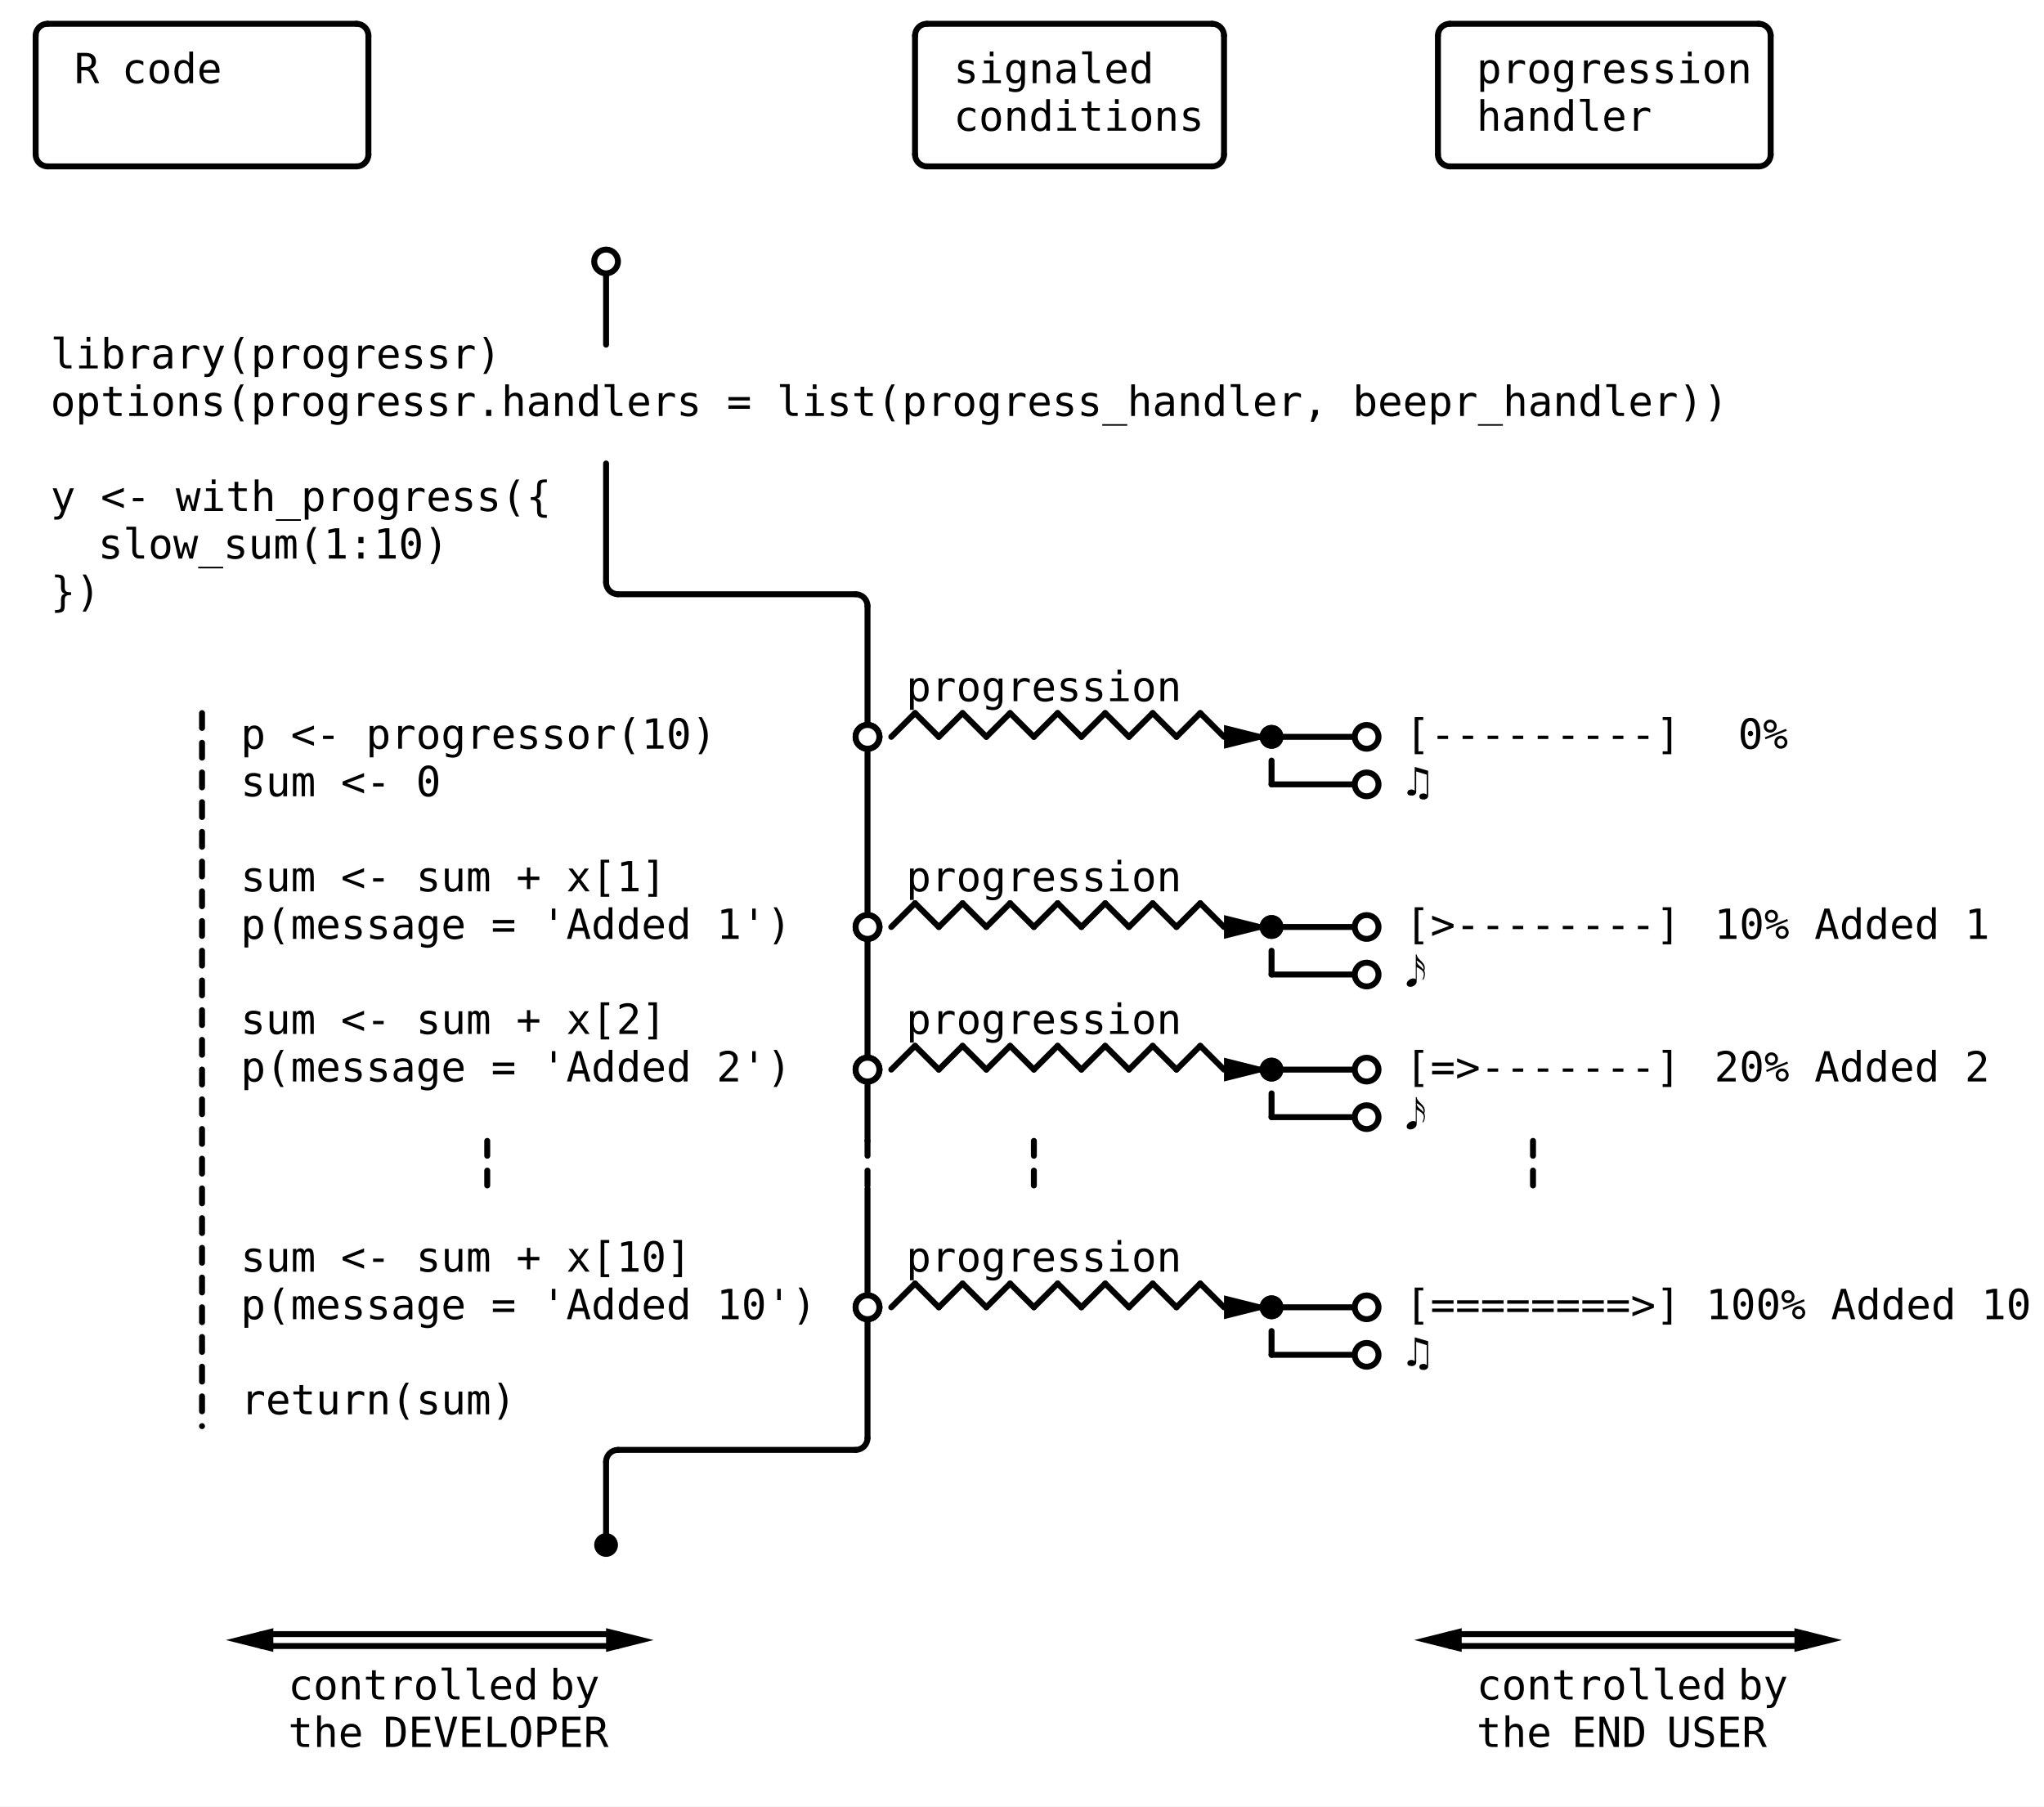
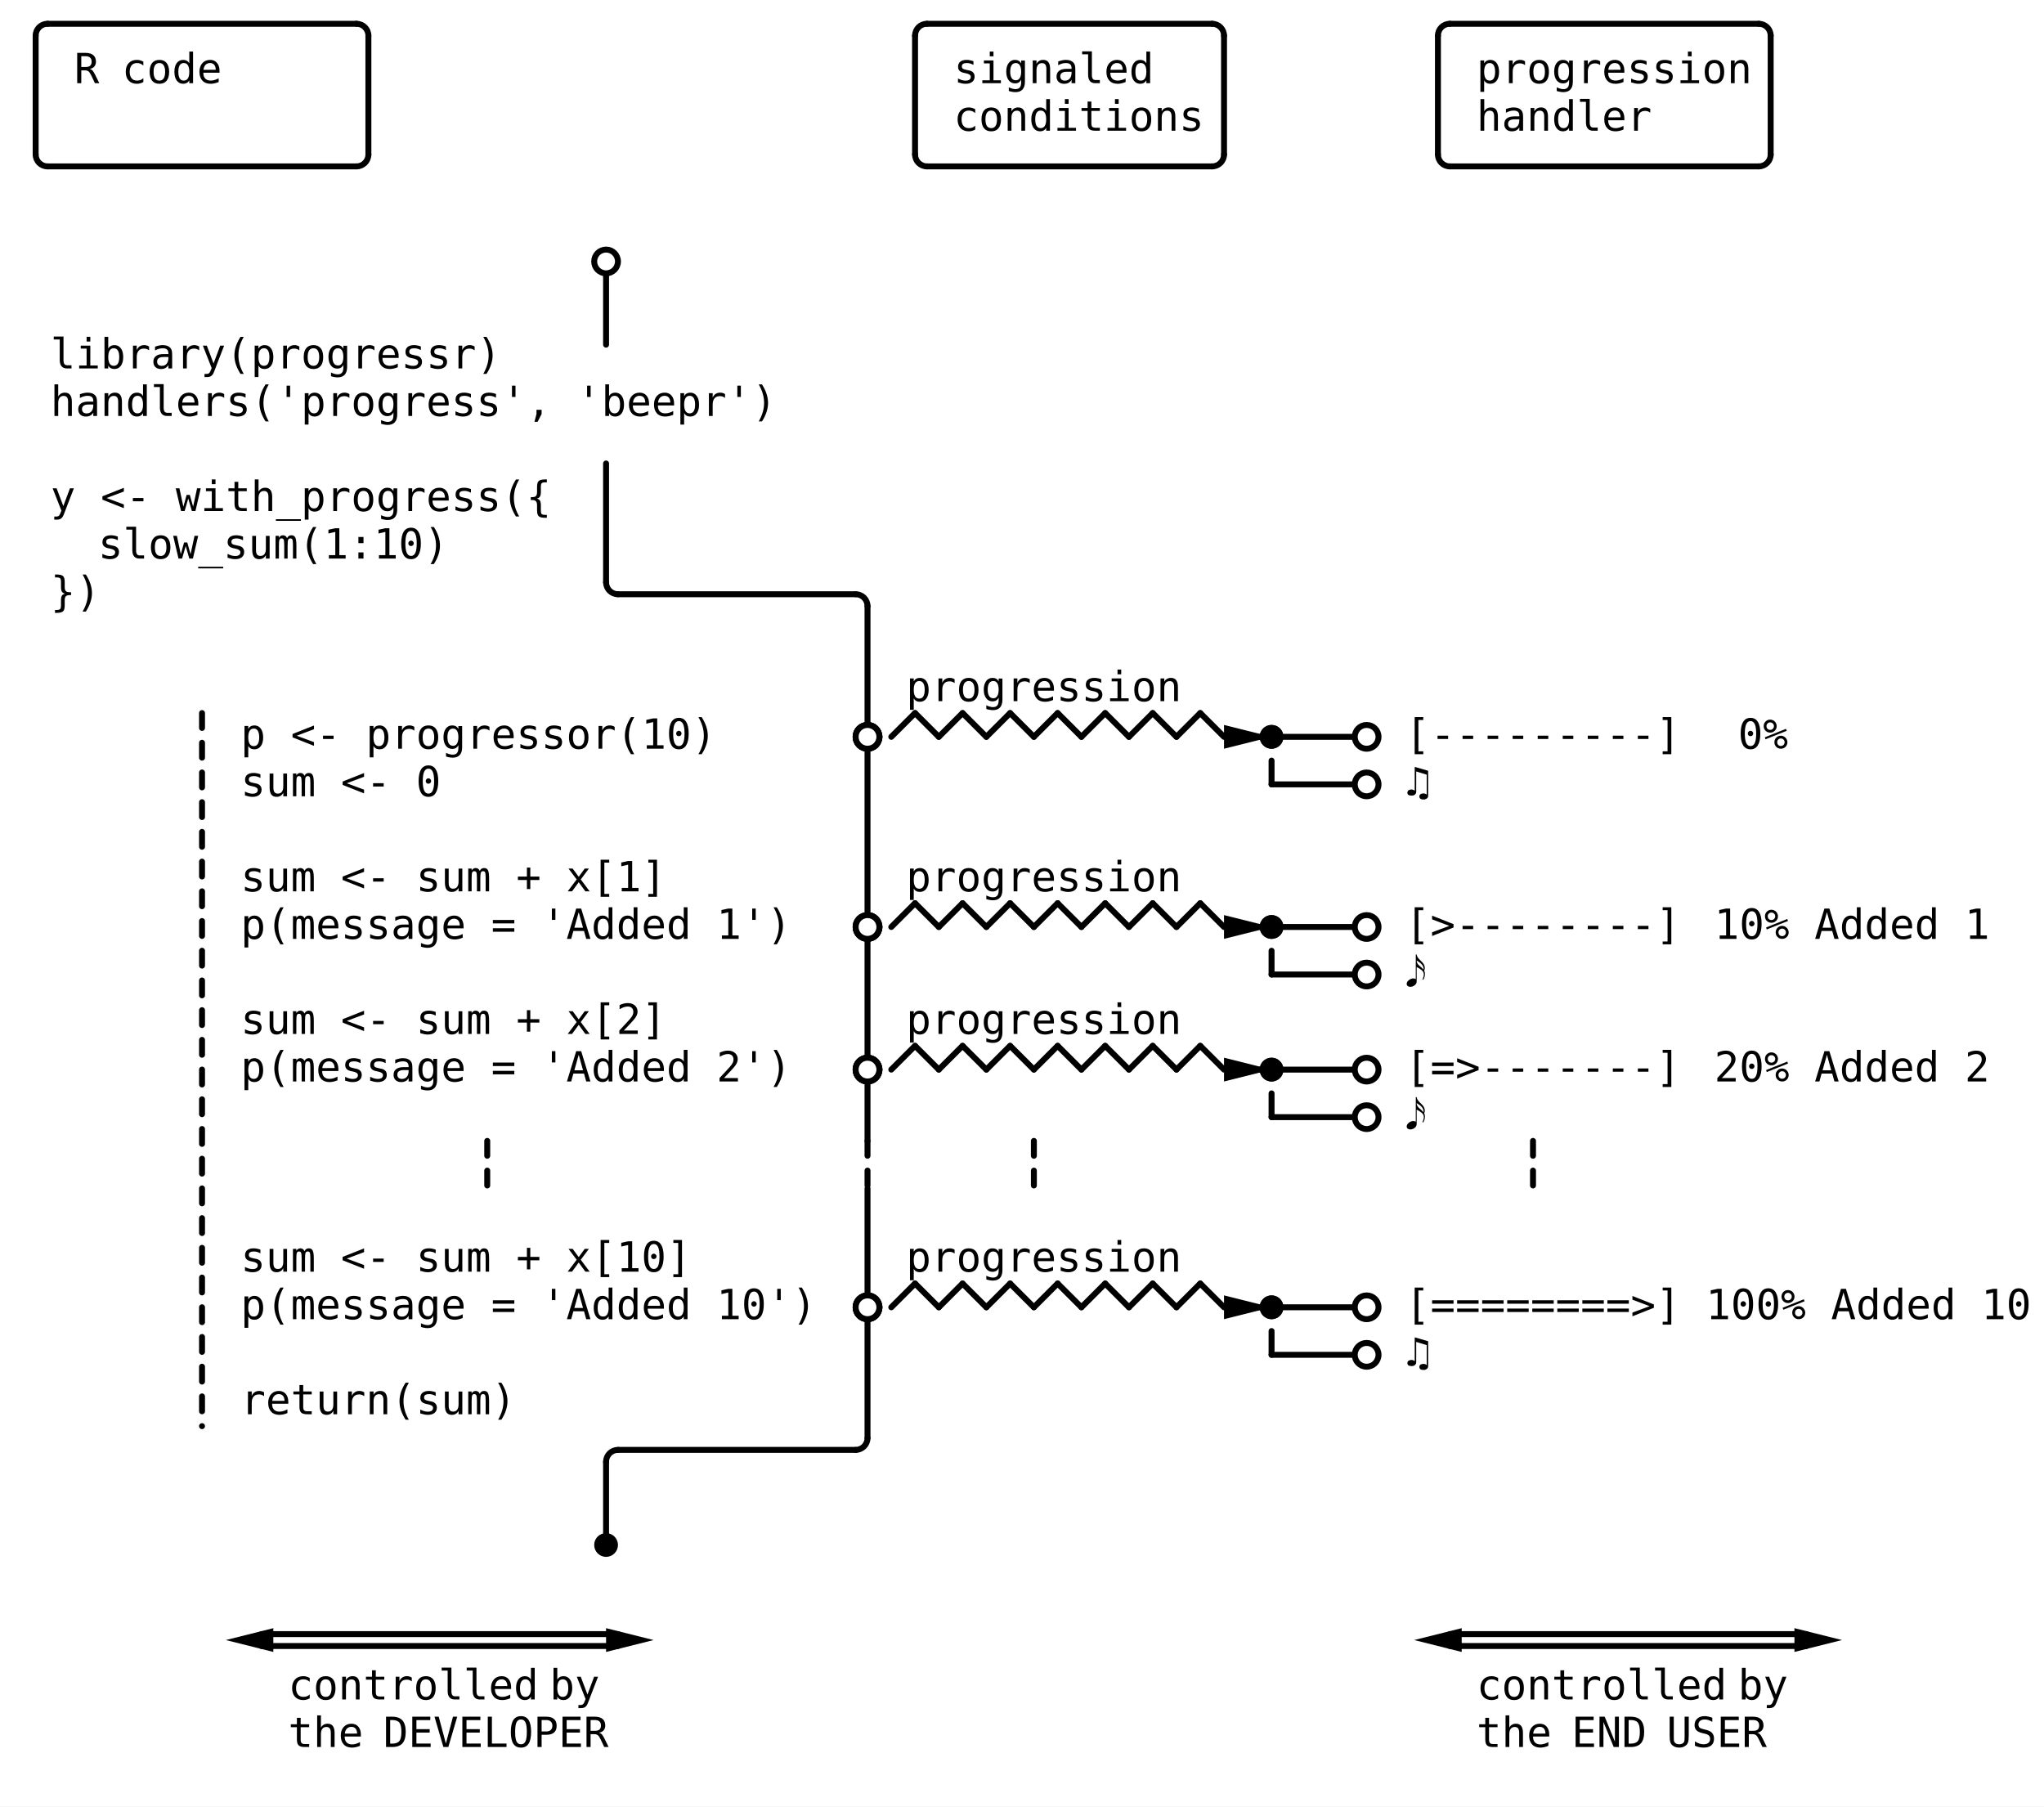
<svg xmlns="http://www.w3.org/2000/svg" class="bob" font-family="monospace" font-size="14" height="608" width="688">
  <defs>
    <marker id="triangle" markerHeight="8" markerWidth="8" orient="auto" refX="4" refY="2" viewBox="0 0 8 4">
      <polygon fill="black" points="0,0 0,4 8,2 0,0" />
    </marker>
    <marker id="clear_triangle" markerHeight="10" markerWidth="10" orient="auto" refX="1" refY="7" viewBox="0 0 20 14">
      <polygon fill="none" points="2,2 2,12 18,7 2,2" stroke="black" stroke-width="2" />
    </marker>
    <marker id="circle" markerHeight="5" markerWidth="5" orient="auto" refX="10" refY="10" viewBox="0 0 20 20">
      <circle cx="10" cy="10" fill="black" r="8" />
    </marker>
    <marker id="square" markerHeight="5" markerWidth="5" orient="auto" refX="10" refY="10" viewBox="0 0 20 20">
      <rect fill="black" height="20" width="20" x="0" y="0" />
    </marker>
    <marker id="open_circle" markerHeight="10" markerWidth="10" orient="auto" refX="10" refY="10" viewBox="0 0 20 20">
      <circle cx="10" cy="10" fill="white" r="4" stroke="black" stroke-width="2" />
    </marker>
    <marker id="big_open_circle" markerHeight="20" markerWidth="20" orient="auto" refX="20" refY="20" viewBox="0 0 40 40">
      <circle cx="20" cy="20" fill="white" r="6" stroke="black" stroke-width="2" />
    </marker>
  </defs>
  <style type="text/css">

    line,path {
      stroke: black;
      stroke-width: 2;
      stroke-opacity: 1;
      fill-opacity: 1;
      stroke-linecap: round;
      stroke-linejoin: miter;
    }
    line.dashed {
        stroke-dasharray: 5;
    }
    circle.solid {
      fill:black;
      stroke: black;
      stroke-width: 2;
      stroke-opacity: 1;
      fill-opacity: 1;
      stroke-linecap: round;
      stroke-linejoin: miter;
    }
    circle.open {
      fill:none;
      stroke: black;
      stroke-width: 2;
      stroke-opacity: 1;
      fill-opacity: 1;
      stroke-linecap: round;
      stroke-linejoin: miter;
    }
    tspan.head{
        fill: none;
        stroke: none;
    }
    
</style>
  <rect fill="white" height="608" width="688" x="0" y="0" />
  <g>
    <line x1="12" x2="12" y1="12" y2="52" />
    <path d="M 12 52 A 4 4 0 0 0 16 56" fill="none" />
    <path d="M 16 8 A 4 4 0 0 0 12 12" fill="none" />
  </g>
  <g>
    <line x1="16" x2="120" y1="8" y2="8" />
    <path d="M 124 12 A 4 4 0 0 0 120 8" fill="none" />
  </g>
  <g>
    <line x1="16" x2="120" y1="56" y2="56" />
    <path d="M 120 56 A 4 4 0 0 0 124 52" fill="none" />
  </g>
  <g>
    <line x1="88" x2="208" y1="550" y2="550" />
  </g>
  <g>
    <line marker-end="url(#triangle)" x1="88" x2="84" y1="552" y2="552" />
  </g>
  <g>
    <line x1="88" x2="208" y1="554" y2="554" />
  </g>
  <g>
    <line x1="124" x2="124" y1="12" y2="52" />
  </g>
  <g>
    <line x1="204" x2="204" y1="156" y2="196" />
    <path d="M 204 196 A 4 4 0 0 0 208 200" fill="none" />
  </g>
  <g>
    <line marker-end="url(#circle)" x1="204" x2="204" y1="492" y2="520" />
    <path d="M 208 488 A 4 4 0 0 0 204 492" fill="none" />
  </g>
  <g>
    <line x1="208" x2="288" y1="200" y2="200" />
    <path d="M 292 204 A 4 4 0 0 0 288 200" fill="none" />
    <line marker-end="url(#open_circle)" x1="292" x2="292" y1="204" y2="248" />
    <line marker-end="url(#open_circle)" marker-start="url(#open_circle)" x1="292" x2="292" y1="248" y2="312" />
    <line marker-start="url(#open_circle)" x1="292" x2="296" y1="248" y2="248" />
    <line marker-end="url(#open_circle)" marker-start="url(#open_circle)" x1="292" x2="292" y1="312" y2="360" />
    <line marker-start="url(#open_circle)" x1="292" x2="296" y1="312" y2="312" />
    <line marker-start="url(#open_circle)" x1="292" x2="292" y1="360" y2="384" />
    <line marker-start="url(#open_circle)" x1="292" x2="296" y1="360" y2="360" />
  </g>
  <g>
    <line x1="208" x2="288" y1="488" y2="488" />
    <path d="M 288 488 A 4 4 0 0 0 292 484" fill="none" />
    <line marker-start="url(#open_circle)" x1="292" x2="292" y1="440" y2="484" />
    <line marker-start="url(#open_circle)" x1="292" x2="296" y1="440" y2="440" />
  </g>
  <g>
    <line marker-end="url(#triangle)" x1="208" x2="212" y1="552" y2="552" />
  </g>
  <g>
    <line x1="308" x2="308" y1="12" y2="52" />
    <path d="M 308 52 A 4 4 0 0 0 312 56" fill="none" />
    <path d="M 312 8 A 4 4 0 0 0 308 12" fill="none" />
  </g>
  <g>
    <line x1="308" x2="300" y1="240" y2="248" />
    <line x1="308" x2="316" y1="240" y2="248" />
    <line x1="324" x2="316" y1="240" y2="248" />
    <line x1="324" x2="332" y1="240" y2="248" />
    <line x1="340" x2="332" y1="240" y2="248" />
    <line x1="340" x2="348" y1="240" y2="248" />
    <line x1="356" x2="348" y1="240" y2="248" />
    <line x1="356" x2="364" y1="240" y2="248" />
    <line x1="372" x2="364" y1="240" y2="248" />
    <line x1="372" x2="380" y1="240" y2="248" />
    <line x1="388" x2="380" y1="240" y2="248" />
    <line x1="388" x2="396" y1="240" y2="248" />
    <line x1="404" x2="396" y1="240" y2="248" />
    <line x1="404" x2="412" y1="240" y2="248" />
  </g>
  <g>
    <line x1="308" x2="300" y1="304" y2="312" />
    <line x1="308" x2="316" y1="304" y2="312" />
    <line x1="324" x2="316" y1="304" y2="312" />
    <line x1="324" x2="332" y1="304" y2="312" />
    <line x1="340" x2="332" y1="304" y2="312" />
    <line x1="340" x2="348" y1="304" y2="312" />
    <line x1="356" x2="348" y1="304" y2="312" />
    <line x1="356" x2="364" y1="304" y2="312" />
    <line x1="372" x2="364" y1="304" y2="312" />
    <line x1="372" x2="380" y1="304" y2="312" />
    <line x1="388" x2="380" y1="304" y2="312" />
    <line x1="388" x2="396" y1="304" y2="312" />
    <line x1="404" x2="396" y1="304" y2="312" />
    <line x1="404" x2="412" y1="304" y2="312" />
  </g>
  <g>
    <line x1="308" x2="300" y1="352" y2="360" />
    <line x1="308" x2="316" y1="352" y2="360" />
    <line x1="324" x2="316" y1="352" y2="360" />
    <line x1="324" x2="332" y1="352" y2="360" />
    <line x1="340" x2="332" y1="352" y2="360" />
    <line x1="340" x2="348" y1="352" y2="360" />
    <line x1="356" x2="348" y1="352" y2="360" />
    <line x1="356" x2="364" y1="352" y2="360" />
    <line x1="372" x2="364" y1="352" y2="360" />
    <line x1="372" x2="380" y1="352" y2="360" />
    <line x1="388" x2="380" y1="352" y2="360" />
    <line x1="388" x2="396" y1="352" y2="360" />
    <line x1="404" x2="396" y1="352" y2="360" />
    <line x1="404" x2="412" y1="352" y2="360" />
  </g>
  <g>
    <line x1="308" x2="300" y1="432" y2="440" />
    <line x1="308" x2="316" y1="432" y2="440" />
    <line x1="324" x2="316" y1="432" y2="440" />
    <line x1="324" x2="332" y1="432" y2="440" />
    <line x1="340" x2="332" y1="432" y2="440" />
    <line x1="340" x2="348" y1="432" y2="440" />
    <line x1="356" x2="348" y1="432" y2="440" />
    <line x1="356" x2="364" y1="432" y2="440" />
    <line x1="372" x2="364" y1="432" y2="440" />
    <line x1="372" x2="380" y1="432" y2="440" />
    <line x1="388" x2="380" y1="432" y2="440" />
    <line x1="388" x2="396" y1="432" y2="440" />
    <line x1="404" x2="396" y1="432" y2="440" />
    <line x1="404" x2="412" y1="432" y2="440" />
  </g>
  <g>
    <line x1="312" x2="408" y1="8" y2="8" />
    <path d="M 412 12 A 4 4 0 0 0 408 8" fill="none" />
  </g>
  <g>
    <line x1="312" x2="408" y1="56" y2="56" />
    <path d="M 408 56 A 4 4 0 0 0 412 52" fill="none" />
  </g>
  <g>
    <line x1="412" x2="412" y1="12" y2="52" />
  </g>
  <g>
    <line marker-end="url(#triangle)" x1="416" x2="420" y1="248" y2="248" />
  </g>
  <g>
    <line marker-end="url(#triangle)" x1="416" x2="420" y1="312" y2="312" />
  </g>
  <g>
    <line marker-end="url(#triangle)" x1="416" x2="420" y1="360" y2="360" />
  </g>
  <g>
    <line marker-end="url(#triangle)" x1="416" x2="420" y1="440" y2="440" />
  </g>
  <g>
    <line marker-start="url(#circle)" x1="428" x2="424" y1="248" y2="248" />
    <line marker-end="url(#open_circle)" marker-start="url(#circle)" x1="428" x2="460" y1="248" y2="248" />
  </g>
  <g>
    <line x1="428" x2="428" y1="264" y2="256" />
    <line marker-end="url(#open_circle)" x1="428" x2="460" y1="264" y2="264" />
  </g>
  <g>
    <line marker-start="url(#circle)" x1="428" x2="424" y1="312" y2="312" />
    <line marker-end="url(#open_circle)" marker-start="url(#circle)" x1="428" x2="460" y1="312" y2="312" />
  </g>
  <g>
    <line x1="428" x2="428" y1="328" y2="320" />
    <line marker-end="url(#open_circle)" x1="428" x2="460" y1="328" y2="328" />
  </g>
  <g>
    <line marker-start="url(#circle)" x1="428" x2="424" y1="360" y2="360" />
    <line marker-end="url(#open_circle)" marker-start="url(#circle)" x1="428" x2="460" y1="360" y2="360" />
  </g>
  <g>
    <line x1="428" x2="428" y1="376" y2="368" />
    <line marker-end="url(#open_circle)" x1="428" x2="460" y1="376" y2="376" />
  </g>
  <g>
    <line marker-start="url(#circle)" x1="428" x2="424" y1="440" y2="440" />
    <line marker-end="url(#open_circle)" marker-start="url(#circle)" x1="428" x2="460" y1="440" y2="440" />
  </g>
  <g>
    <line x1="428" x2="428" y1="456" y2="448" />
    <line marker-end="url(#open_circle)" x1="428" x2="460" y1="456" y2="456" />
  </g>
  <g>
    <line x1="484" x2="484" y1="12" y2="52" />
    <path d="M 484 52 A 4 4 0 0 0 488 56" fill="none" />
    <path d="M 488 8 A 4 4 0 0 0 484 12" fill="none" />
  </g>
  <g>
    <line x1="488" x2="592" y1="8" y2="8" />
    <path d="M 596 12 A 4 4 0 0 0 592 8" fill="none" />
  </g>
  <g>
    <line x1="488" x2="592" y1="56" y2="56" />
    <path d="M 592 56 A 4 4 0 0 0 596 52" fill="none" />
  </g>
  <g>
    <line x1="488" x2="608" y1="550" y2="550" />
  </g>
  <g>
    <line marker-end="url(#triangle)" x1="488" x2="484" y1="552" y2="552" />
  </g>
  <g>
    <line x1="488" x2="608" y1="554" y2="554" />
  </g>
  <g>
    <line x1="596" x2="596" y1="12" y2="52" />
  </g>
  <g>
    <line marker-end="url(#triangle)" x1="608" x2="612" y1="552" y2="552" />
  </g>
  <g>
    <line class="dashed" fill="none" x1="68" x2="68" y1="240" y2="480" />
  </g>
  <g>
    <line class="dashed" fill="none" x1="164" x2="164" y1="384" y2="400" />
  </g>
  <g>
    <line class="dashed" fill="none" x1="292" x2="292" y1="384" y2="400" />
    <line marker-end="url(#open_circle)" x1="292" x2="292" y1="400" y2="440" />
  </g>
  <g>
    <line class="dashed" fill="none" x1="348" x2="348" y1="384" y2="400" />
  </g>
  <g>
    <line class="dashed" fill="none" x1="516" x2="516" y1="384" y2="400" />
  </g>
  <g>
    <text x="17" y="124">
library(progressr)
</text>
  </g>
  <g>
    <text x="17" y="140">
- options(progressr.handlers = list(progress_handler, beepr_handler))
+ handlers('progress', 'beepr')
</text>
  </g>
  <g>
    <text x="17" y="172">
y &lt;- with_progress({
</text>
  </g>
  <g>
    <text x="17" y="204">
})
</text>
  </g>
  <g>
    <text x="25" y="28">
R
</text>
  </g>
  <g>
    <text x="33" y="188">
slow_sum(1:10)
</text>
  </g>
  <g>
    <text x="41" y="28">
code
</text>
  </g>
  <g>
    <text x="81" y="252">
p &lt;- progressor(10)
</text>
  </g>
  <g>
    <text x="81" y="268">
sum &lt;- 0
</text>
  </g>
  <g>
    <text x="81" y="300">
sum &lt;- sum + x[1]
</text>
  </g>
  <g>
    <text x="81" y="316">
p(message = 'Added 1')
</text>
  </g>
  <g>
    <text x="81" y="348">
sum &lt;- sum + x[2]
</text>
  </g>
  <g>
    <text x="81" y="364">
p(message = 'Added 2')
</text>
  </g>
  <g>
    <text x="81" y="428">
sum &lt;- sum + x[10]
</text>
  </g>
  <g>
    <text x="81" y="444">
p(message = 'Added 10')
</text>
  </g>
  <g>
    <text x="81" y="476">
return(sum)
</text>
  </g>
  <g>
    <text x="97" y="572">
controlled
</text>
  </g>
  <g>
    <text x="97" y="588">
the
</text>
  </g>
  <g>
    <text x="129" y="588">
DEVELOPER
</text>
  </g>
  <g>
    <text x="185" y="572">
by
</text>
  </g>
  <g>
    <text x="305" y="236">
progression
</text>
  </g>
  <g>
    <text x="305" y="300">
progression
</text>
  </g>
  <g>
    <text x="305" y="348">
progression
</text>
  </g>
  <g>
    <text x="305" y="428">
progression
</text>
  </g>
  <g>
    <text x="321" y="28">
signaled
</text>
  </g>
  <g>
    <text x="321" y="44">
conditions
</text>
  </g>
  <g>
    <text x="473" y="252">
[---------]
</text>
  </g>
  <g>
    <text x="473" y="268">
♫
</text>
  </g>
  <g>
    <text x="473" y="316">
[&gt;--------]
</text>
  </g>
  <g>
    <text x="473" y="332">
𝅘𝅥𝅯
</text>
  </g>
  <g>
    <text x="473" y="364">
[=&gt;-------]
</text>
  </g>
  <g>
    <text x="473" y="380">
𝅘𝅥𝅯
</text>
  </g>
  <g>
    <text x="473" y="444">
[========&gt;] 100% Added 10
</text>
  </g>
  <g>
    <text x="473" y="460">
♫
</text>
  </g>
  <g>
    <text x="497" y="28">
progression
</text>
  </g>
  <g>
    <text x="497" y="44">
handler
</text>
  </g>
  <g>
    <text x="497" y="572">
controlled
</text>
  </g>
  <g>
    <text x="497" y="588">
the
</text>
  </g>
  <g>
    <text x="529" y="588">
END
</text>
  </g>
  <g>
    <text x="561" y="588">
USER
</text>
  </g>
  <g>
    <text x="577" y="316">
10% Added 1
</text>
  </g>
  <g>
    <text x="577" y="364">
20% Added 2
</text>
  </g>
  <g>
    <text x="585" y="252">
0%
</text>
  </g>
  <g>
    <text x="585" y="572">
by
</text>
  </g>
  <g>
    <line marker-start="url(#open_circle)" x1="204" x2="204" y1="88" y2="116" />
  </g>
</svg>
